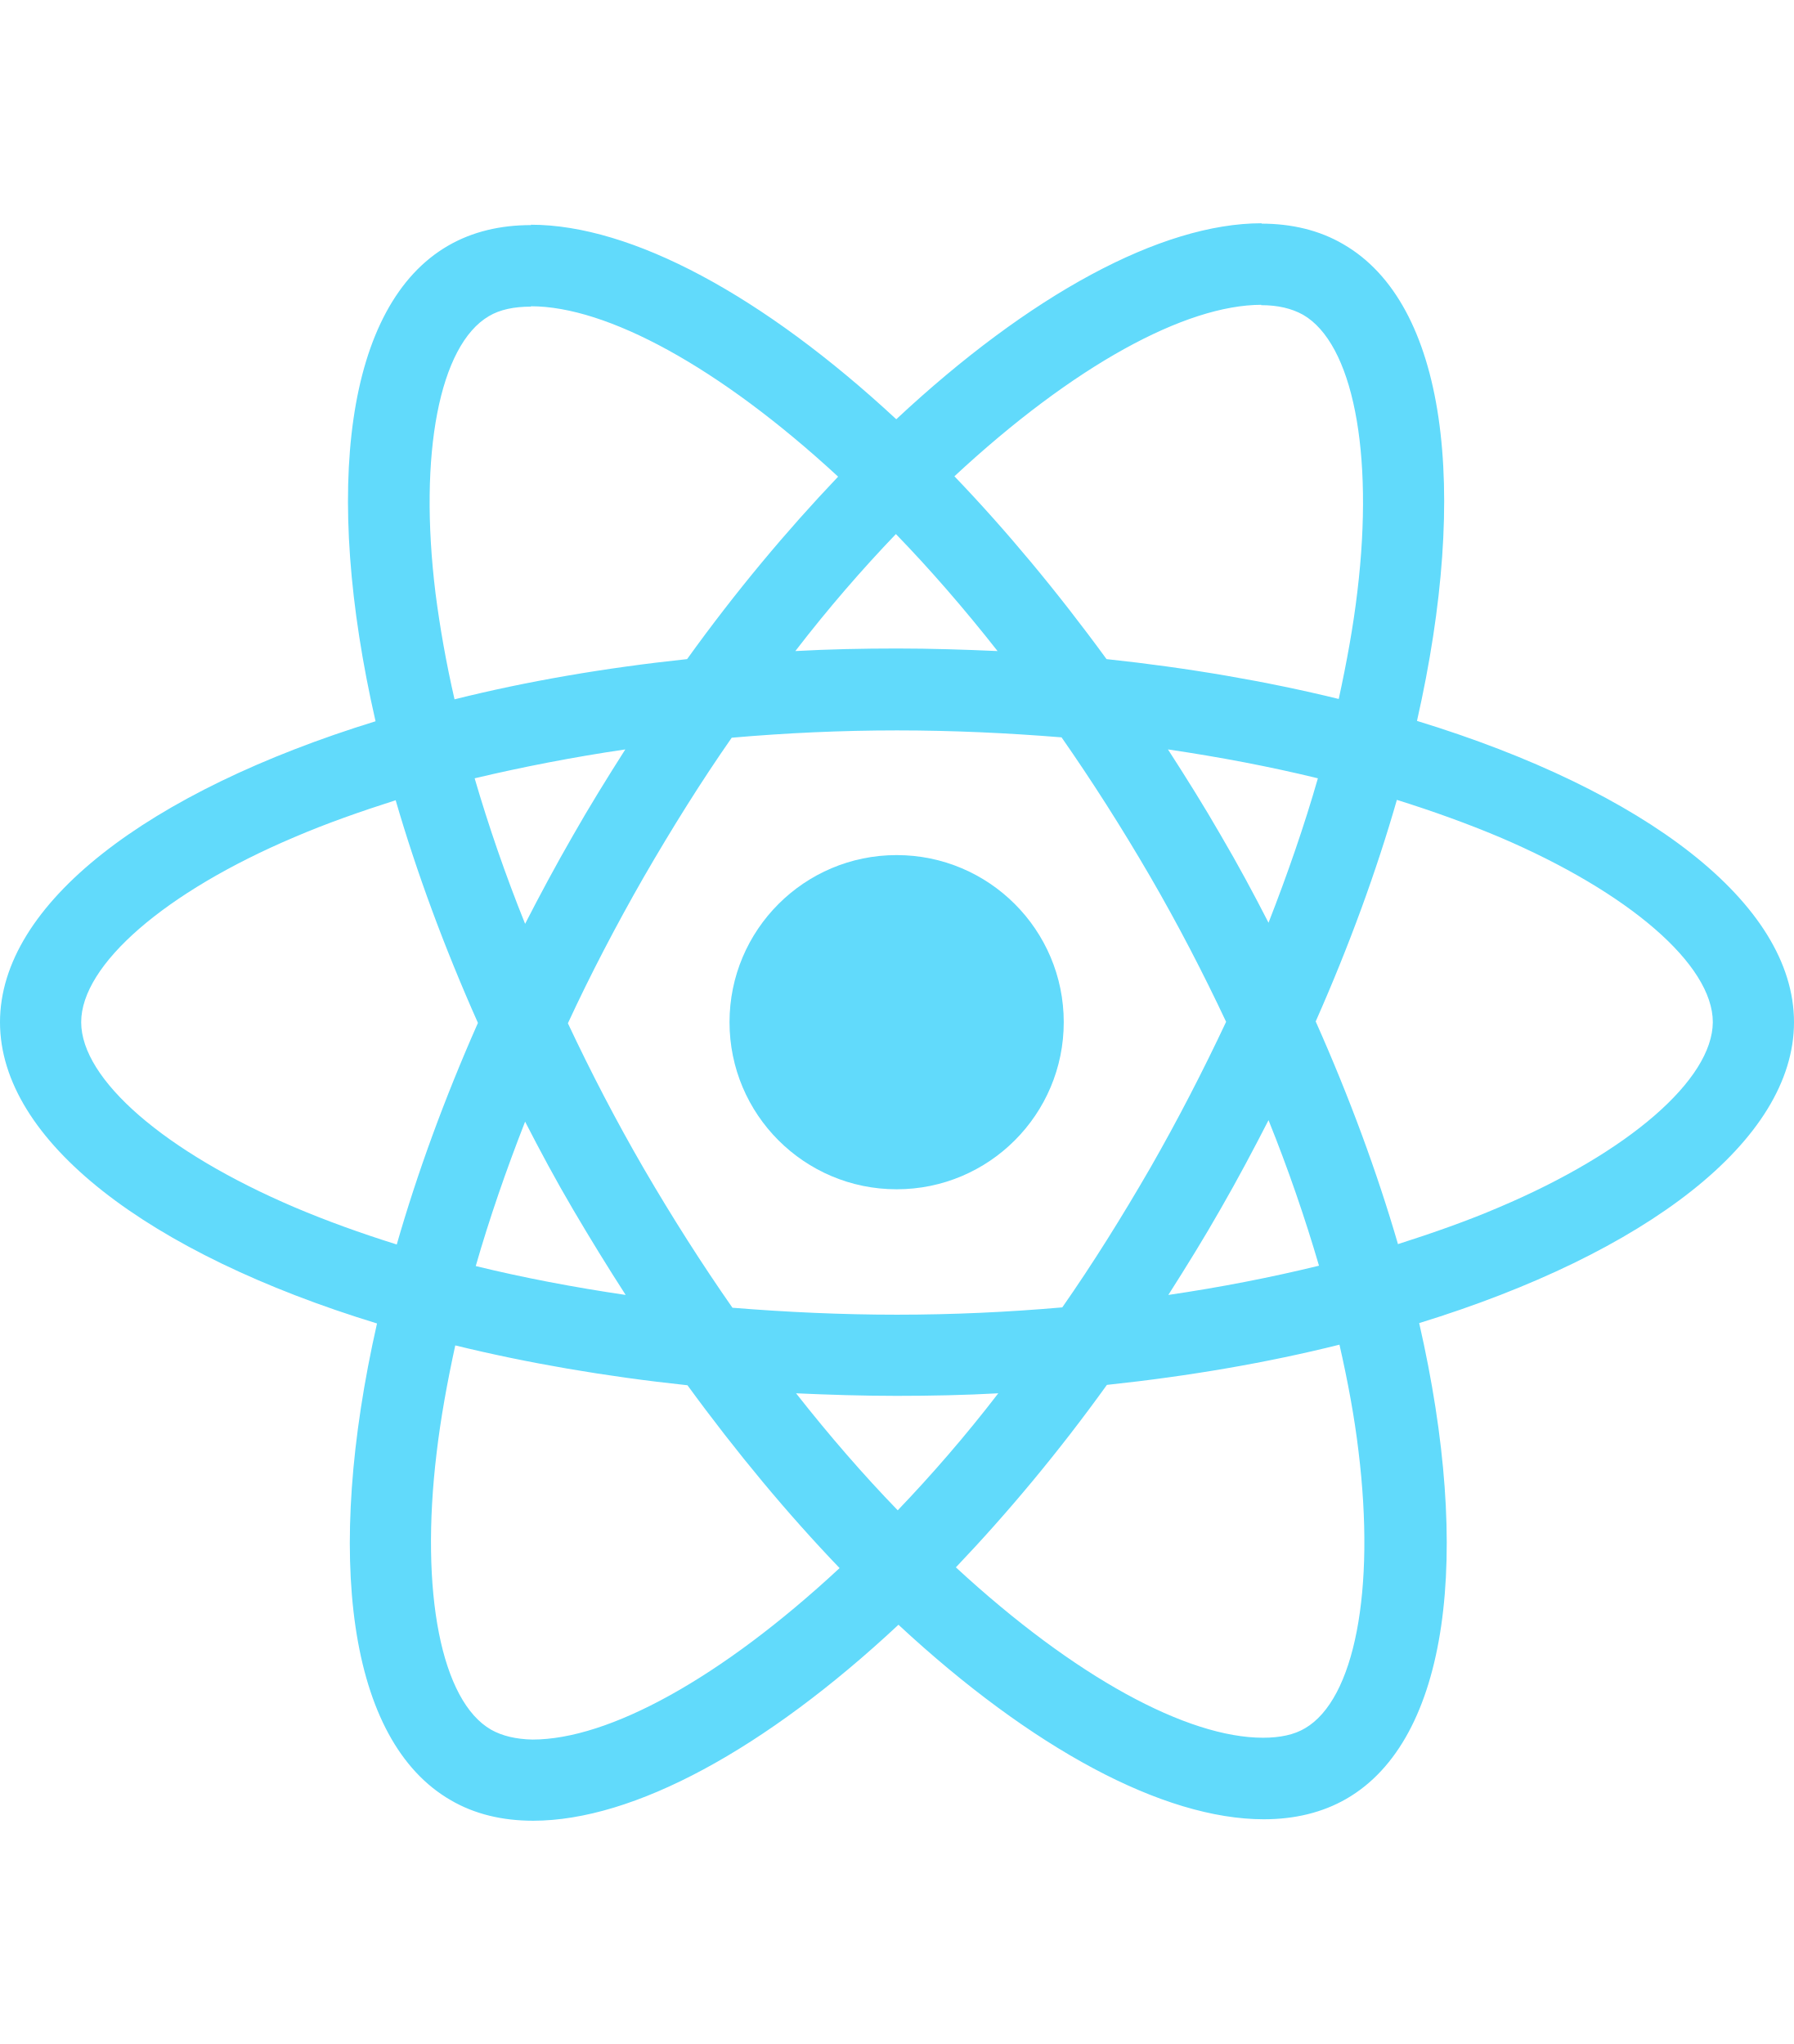
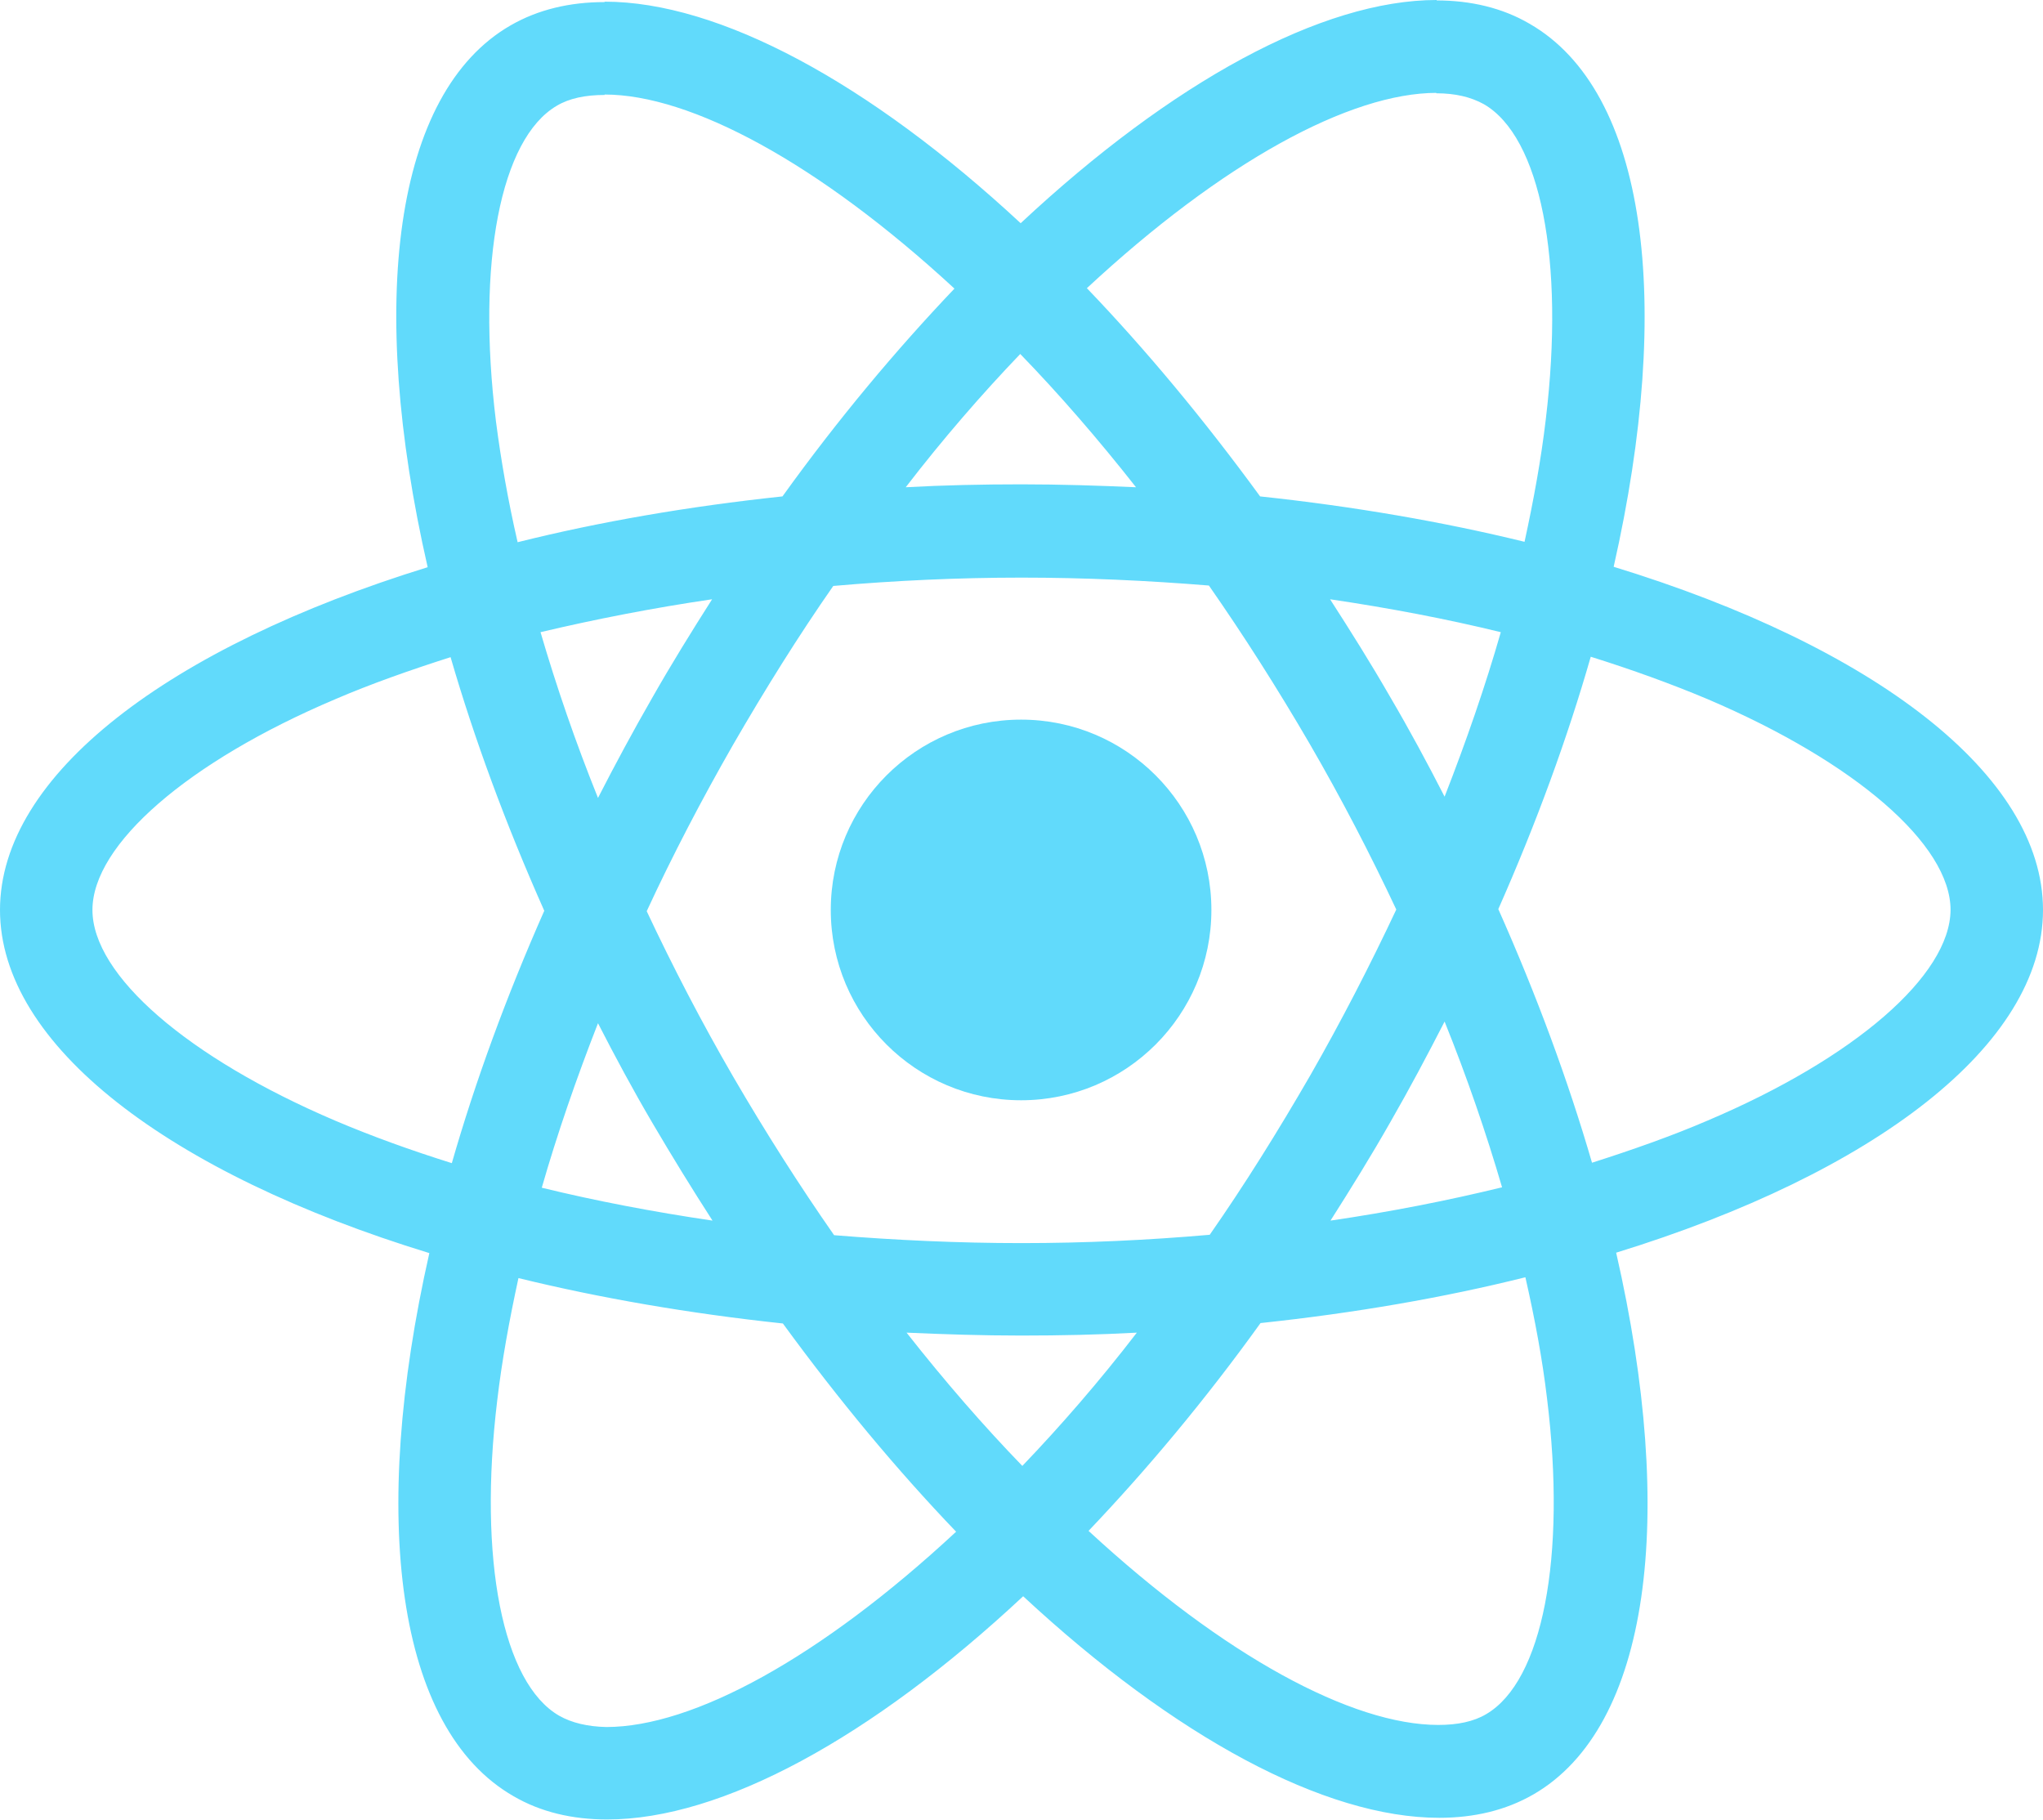
- <svg xmlns="http://www.w3.org/2000/svg" height="2500" viewBox="175.7 78 490.6 436.9" width="2194">
-   <g fill="#61dafb">
-     <path d="m666.3 296.5c0-32.5-40.7-63.3-103.1-82.4 14.4-63.6 8-114.2-20.2-130.4-6.5-3.8-14.1-5.6-22.4-5.6v22.3c4.6 0 8.3.9 11.4 2.6 13.6 7.8 19.5 37.5 14.9 75.7-1.1 9.4-2.9 19.3-5.1 29.4-19.6-4.8-41-8.5-63.5-10.9-13.5-18.5-27.5-35.3-41.6-50 32.6-30.3 63.2-46.9 84-46.9v-22.3c-27.5 0-63.5 19.6-99.9 53.6-36.4-33.8-72.4-53.2-99.9-53.2v22.3c20.7 0 51.4 16.5 84 46.6-14 14.7-28 31.4-41.3 49.9-22.6 2.4-44 6.1-63.6 11-2.3-10-4-19.7-5.2-29-4.7-38.2 1.1-67.9 14.6-75.8 3-1.8 6.9-2.6 11.5-2.6v-22.3c-8.4 0-16 1.8-22.6 5.6-28.1 16.2-34.4 66.7-19.9 130.1-62.2 19.2-102.7 49.9-102.7 82.3 0 32.5 40.7 63.3 103.1 82.4-14.4 63.6-8 114.2 20.2 130.4 6.5 3.8 14.1 5.6 22.5 5.6 27.5 0 63.5-19.6 99.9-53.6 36.4 33.8 72.4 53.2 99.9 53.2 8.4 0 16-1.8 22.6-5.6 28.1-16.2 34.4-66.7 19.9-130.1 62-19.1 102.5-49.9 102.5-82.3zm-130.2-66.7c-3.7 12.9-8.3 26.2-13.5 39.5-4.1-8-8.4-16-13.1-24-4.6-8-9.5-15.8-14.4-23.4 14.2 2.1 27.9 4.7 41 7.9zm-45.8 106.5c-7.8 13.5-15.8 26.3-24.1 38.2-14.9 1.3-30 2-45.2 2-15.1 0-30.2-.7-45-1.9-8.3-11.9-16.4-24.6-24.2-38-7.6-13.1-14.5-26.4-20.8-39.8 6.2-13.4 13.2-26.8 20.7-39.9 7.8-13.5 15.8-26.3 24.1-38.2 14.9-1.3 30-2 45.2-2 15.1 0 30.2.7 45 1.9 8.3 11.9 16.4 24.6 24.2 38 7.6 13.1 14.5 26.4 20.8 39.8-6.3 13.4-13.2 26.8-20.7 39.9zm32.3-13c5.4 13.4 10 26.8 13.8 39.8-13.1 3.2-26.9 5.9-41.2 8 4.9-7.7 9.8-15.6 14.4-23.7 4.6-8 8.9-16.1 13-24.1zm-101.4 106.7c-9.3-9.6-18.6-20.3-27.8-32 9 .4 18.2.7 27.5.7 9.4 0 18.7-.2 27.8-.7-9 11.7-18.3 22.4-27.5 32zm-74.4-58.9c-14.2-2.1-27.9-4.7-41-7.9 3.7-12.9 8.3-26.2 13.5-39.5 4.1 8 8.4 16 13.1 24s9.5 15.8 14.4 23.4zm73.9-208.1c9.3 9.6 18.6 20.3 27.8 32-9-.4-18.2-.7-27.5-.7-9.4 0-18.7.2-27.8.7 9-11.7 18.3-22.4 27.5-32zm-74 58.9c-4.9 7.7-9.8 15.6-14.4 23.7-4.6 8-8.9 16-13 24-5.4-13.4-10-26.8-13.8-39.8 13.1-3.1 26.9-5.8 41.2-7.9zm-90.5 125.2c-35.4-15.1-58.3-34.9-58.3-50.6s22.9-35.6 58.3-50.6c8.6-3.7 18-7 27.7-10.1 5.7 19.6 13.2 40 22.5 60.9-9.2 20.8-16.6 41.1-22.2 60.6-9.9-3.1-19.3-6.5-28-10.2zm53.8 142.9c-13.6-7.8-19.5-37.5-14.9-75.7 1.1-9.4 2.9-19.3 5.1-29.4 19.6 4.8 41 8.5 63.5 10.9 13.5 18.5 27.5 35.3 41.6 50-32.6 30.3-63.2 46.9-84 46.9-4.5-.1-8.3-1-11.3-2.7zm237.2-76.2c4.7 38.2-1.1 67.9-14.6 75.8-3 1.8-6.9 2.6-11.5 2.6-20.7 0-51.4-16.5-84-46.6 14-14.7 28-31.4 41.3-49.9 22.6-2.4 44-6.1 63.6-11 2.3 10.1 4.1 19.8 5.2 29.1zm38.5-66.7c-8.6 3.7-18 7-27.7 10.1-5.7-19.6-13.2-40-22.5-60.9 9.2-20.8 16.6-41.1 22.2-60.6 9.9 3.1 19.3 6.5 28.1 10.2 35.4 15.1 58.3 34.9 58.3 50.6-.1 15.7-23 35.6-58.4 50.6z" />
-     <circle cx="420.9" cy="296.5" r="45.7" />
-   </g>
+ <svg xmlns="http://www.w3.org/2000/svg" viewBox="175.7 78 490.6 436.9">
+   <style>
+     .react-blue { fill: #61dafb }
+   </style>
+   <path class="react-blue" d="m666.3 296.5c0-32.5-40.7-63.3-103.1-82.4 14.4-63.6 8-114.2-20.2-130.4-6.5-3.8-14.1-5.6-22.4-5.6v22.3c4.6 0 8.3.9 11.4 2.6 13.6 7.8 19.5 37.5 14.9 75.7-1.1 9.4-2.9 19.3-5.1 29.4-19.6-4.8-41-8.5-63.5-10.9-13.5-18.5-27.5-35.3-41.6-50 32.6-30.3 63.2-46.9 84-46.9v-22.3c-27.5 0-63.5 19.6-99.9 53.6-36.4-33.8-72.4-53.2-99.9-53.2v22.3c20.7 0 51.4 16.5 84 46.6-14 14.7-28 31.4-41.3 49.9-22.6 2.4-44 6.1-63.6 11-2.3-10-4-19.7-5.2-29-4.7-38.2 1.1-67.9 14.6-75.8 3-1.8 6.9-2.6 11.5-2.6v-22.3c-8.4 0-16 1.8-22.6 5.6-28.1 16.2-34.4 66.7-19.9 130.1-62.2 19.2-102.7 49.9-102.7 82.3 0 32.5 40.7 63.3 103.1 82.4-14.4 63.6-8 114.2 20.2 130.4 6.5 3.8 14.1 5.6 22.5 5.6 27.5 0 63.5-19.6 99.9-53.6 36.4 33.8 72.4 53.2 99.9 53.2 8.4 0 16-1.8 22.6-5.6 28.1-16.2 34.4-66.7 19.9-130.1 62-19.1 102.5-49.9 102.5-82.3zm-130.2-66.7c-3.7 12.9-8.3 26.2-13.5 39.5-4.1-8-8.4-16-13.1-24-4.6-8-9.5-15.8-14.4-23.4 14.2 2.1 27.9 4.7 41 7.9zm-45.8 106.5c-7.8 13.5-15.8 26.3-24.1 38.2-14.9 1.3-30 2-45.2 2-15.1 0-30.2-.7-45-1.9-8.3-11.9-16.4-24.6-24.2-38-7.6-13.1-14.5-26.4-20.8-39.8 6.2-13.4 13.2-26.8 20.7-39.9 7.8-13.5 15.8-26.3 24.1-38.2 14.9-1.3 30-2 45.2-2 15.1 0 30.2.7 45 1.9 8.3 11.9 16.4 24.6 24.2 38 7.6 13.1 14.5 26.4 20.8 39.8-6.3 13.4-13.2 26.8-20.7 39.9zm32.3-13c5.4 13.4 10 26.8 13.8 39.8-13.1 3.2-26.9 5.9-41.2 8 4.9-7.7 9.8-15.6 14.4-23.7 4.6-8 8.9-16.1 13-24.1zm-101.4 106.7c-9.3-9.6-18.6-20.3-27.8-32 9 .4 18.2.7 27.5.7 9.4 0 18.7-.2 27.8-.7-9 11.7-18.3 22.4-27.5 32zm-74.4-58.9c-14.2-2.1-27.9-4.7-41-7.9 3.7-12.9 8.3-26.2 13.5-39.5 4.1 8 8.4 16 13.1 24s9.5 15.8 14.4 23.4zm73.9-208.1c9.3 9.6 18.6 20.3 27.8 32-9-.4-18.2-.7-27.5-.7-9.4 0-18.7.2-27.8.7 9-11.7 18.3-22.4 27.5-32zm-74 58.9c-4.9 7.7-9.8 15.6-14.4 23.7-4.6 8-8.9 16-13 24-5.4-13.4-10-26.8-13.8-39.8 13.1-3.1 26.9-5.8 41.2-7.9zm-90.5 125.2c-35.4-15.1-58.3-34.9-58.3-50.6s22.9-35.6 58.3-50.6c8.6-3.7 18-7 27.7-10.1 5.7 19.6 13.2 40 22.5 60.9-9.2 20.8-16.6 41.1-22.2 60.6-9.9-3.1-19.3-6.5-28-10.2zm53.8 142.9c-13.6-7.8-19.5-37.5-14.9-75.7 1.1-9.4 2.9-19.3 5.1-29.4 19.6 4.8 41 8.5 63.5 10.9 13.5 18.5 27.5 35.3 41.6 50-32.6 30.3-63.2 46.9-84 46.9-4.5-.1-8.3-1-11.3-2.7zm237.2-76.2c4.7 38.2-1.1 67.9-14.6 75.8-3 1.8-6.9 2.6-11.5 2.6-20.7 0-51.4-16.5-84-46.6 14-14.7 28-31.4 41.3-49.9 22.6-2.4 44-6.1 63.6-11 2.3 10.1 4.1 19.8 5.2 29.1zm38.5-66.7c-8.6 3.7-18 7-27.7 10.1-5.7-19.6-13.2-40-22.5-60.9 9.2-20.8 16.6-41.1 22.2-60.6 9.9 3.1 19.3 6.5 28.1 10.2 35.4 15.1 58.3 34.9 58.3 50.6-.1 15.7-23 35.6-58.4 50.6z" />
+   <circle class="react-blue" cx="420.9" cy="296.5" r="45.7" />
</svg>
